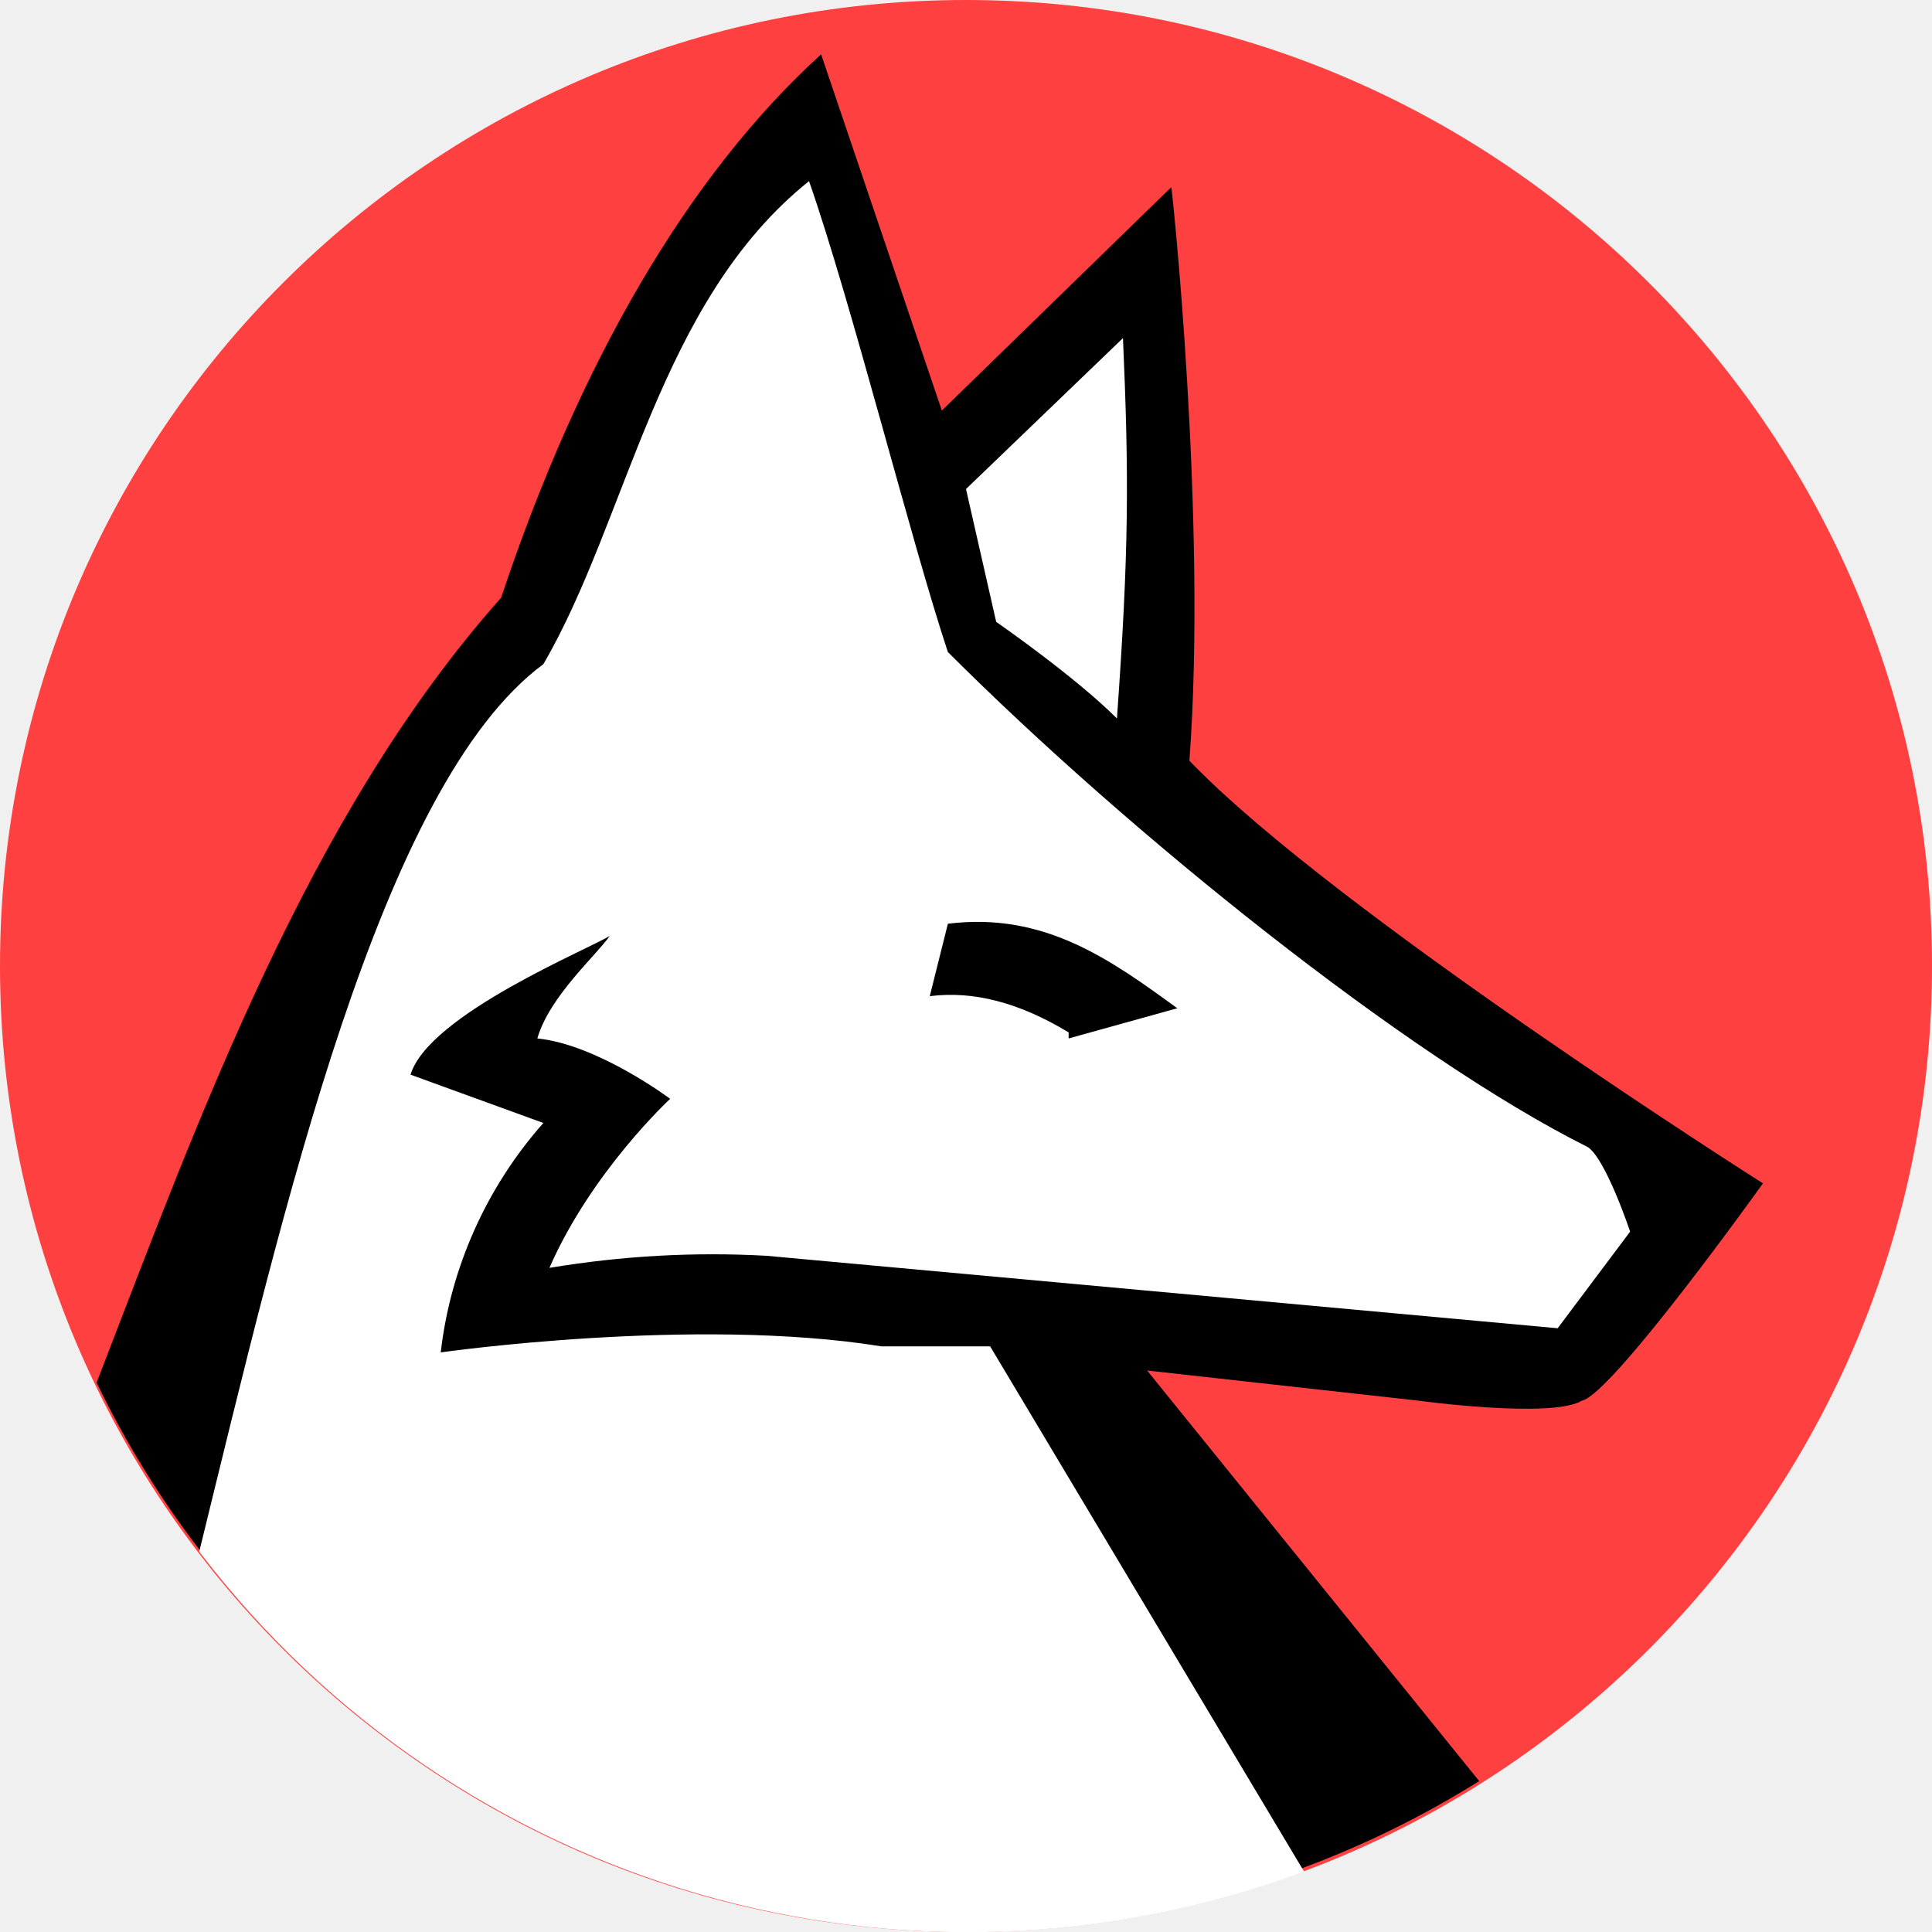
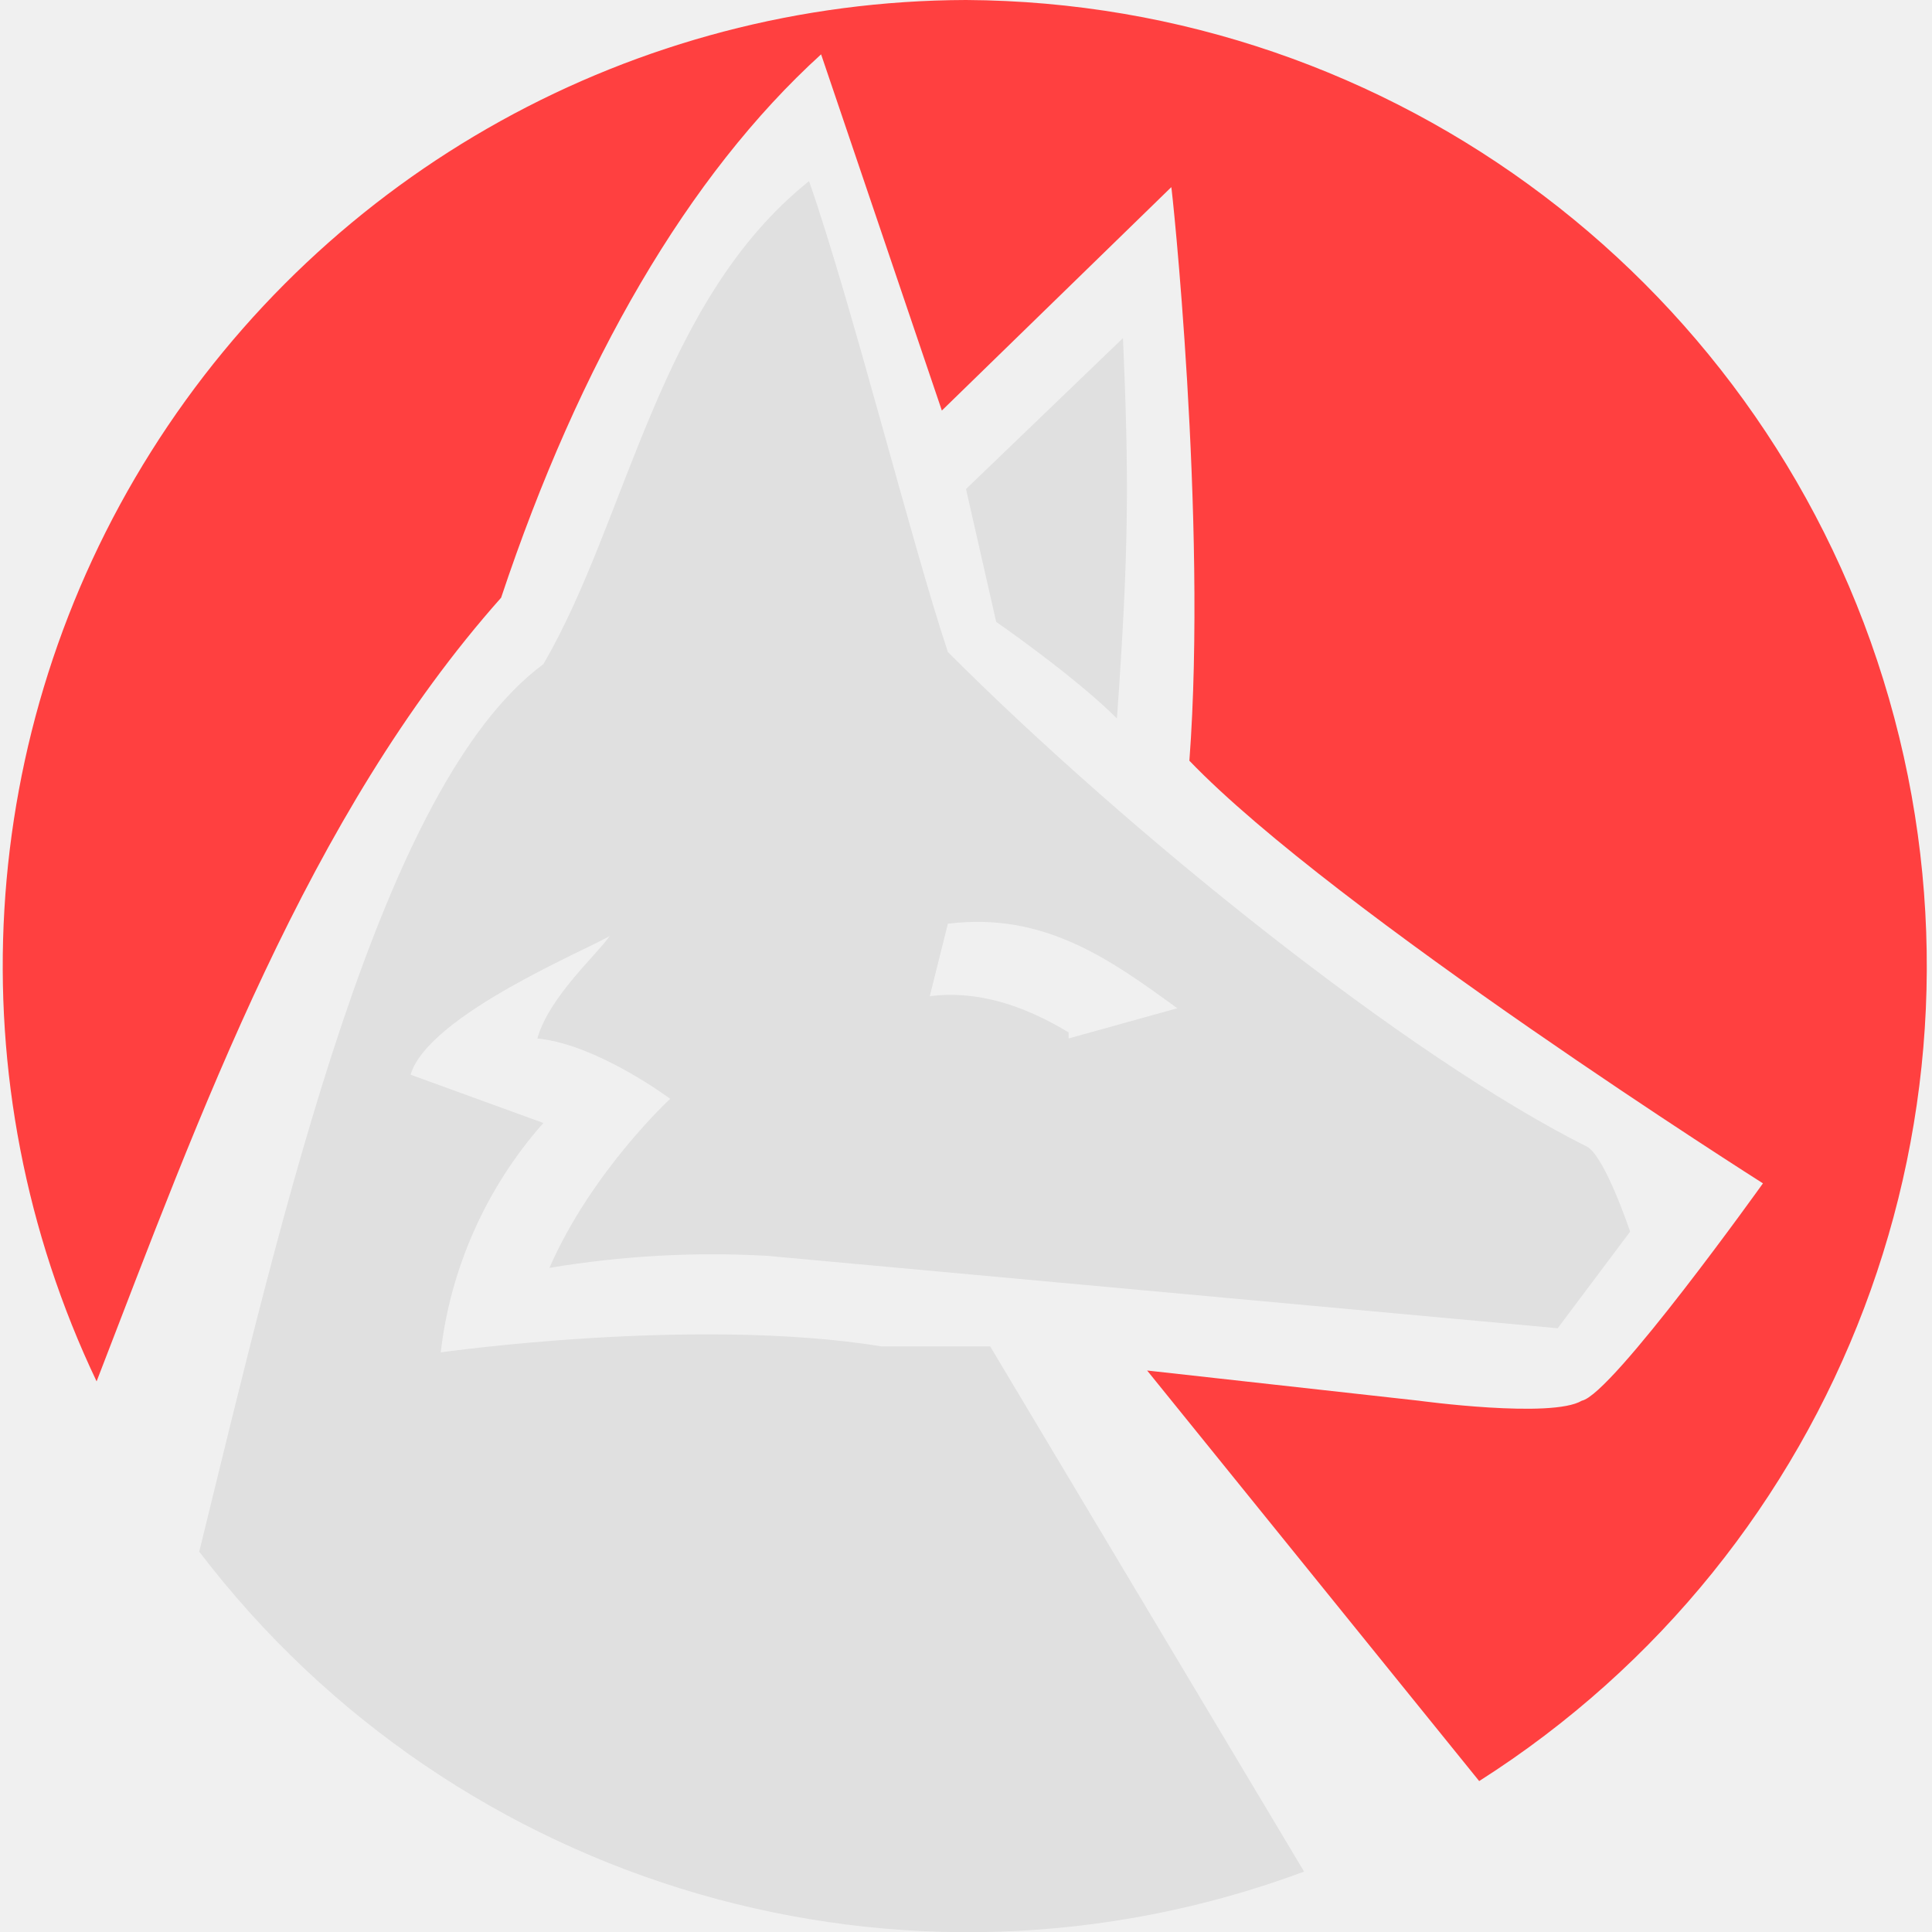
<svg xmlns="http://www.w3.org/2000/svg" viewBox="0 0 16 16">
-   <circle cx="8" cy="8" r="8" fill="#ff4040" />
-   <path d="m9.5 11.35 2.25.25s1.1.15 1.35 0c.25-.05 1.5-1.8 1.5-1.8s-3.55-2.25-4.75-3.5c.15-2-.15-4.8-.15-4.75L7.8 3.4 6.8.45c-1.1 1-2 2.55-2.65 4.5-1.6 1.8-2.5 4.3-3.35 6.5a8 8 0 0 0 11.45 3.3z" />
-   <path fill="#fff" d="M9.3 2.8 8 4.05l.25 1.1s.65.45 1 .8c.1-1.4.1-2 .05-3.15" />
-   <path fill="#fff" d="M13.15 9.5c-1.5-.75-3.8-2.6-5.3-4.1-.3-.9-.8-2.9-1.15-3.9-1.25 1-1.5 2.8-2.2 4-1.35 1-2.15 4.5-2.85 7.35a8 8 0 0 0 9.15 2.65l-2.6-4.35h-.9c-1.55-.25-3.65.05-3.65.05.08-.7.38-1.37.85-1.9l-1.1-.4c.15-.5 1.5-1.05 1.65-1.15-.1.15-.5.5-.6.85.5.05 1.1.5 1.1.5s-.65.6-1 1.4q.9-.15 1.8-.1l6.55.6.6-.8s-.2-.6-.35-.7m-4.3-.95q-.61-.37-1.15-.3l.15-.6c.8-.1 1.35.3 1.9.7l-.9.25z" />
+   <path fill="#e0e0e0" d="M9.3 2.8 8 4.05l.25 1.1s.65.45 1 .8c.1-1.4.1-2 .05-3.15" />
+   <path fill="#e0e0e0" d="M13.15 9.5c-1.5-.75-3.8-2.6-5.3-4.1-.3-.9-.8-2.9-1.15-3.9-1.25 1-1.5 2.8-2.2 4-1.35 1-2.15 4.5-2.85 7.35a8 8 0 0 0 9.15 2.65l-2.6-4.35h-.9c-1.55-.25-3.65.05-3.65.05.08-.7.38-1.37.85-1.9l-1.1-.4c.15-.5 1.5-1.05 1.65-1.15-.1.15-.5.5-.6.85.5.05 1.1.5 1.1.5s-.65.6-1 1.4q.9-.15 1.8-.1l6.55.6.6-.8s-.2-.6-.35-.7m-4.3-.95q-.61-.37-1.15-.3l.15-.6c.8-.1 1.35.3 1.9.7l-.9.25z" />
+   <path fill="#ff4040" d="M8 0A8 8 0 0 0 .8 11.44c.85-2.2 1.75-4.69 3.35-6.49C4.8 3 5.7 1.45 6.8.45l1 2.95 1.9-1.85c0-.05.3 2.75.15 4.75 1.2 1.25 4.75 3.5 4.75 3.5s-1.25 1.75-1.5 1.8c-.25.15-1.35 0-1.35 0l-2.25-.25 2.75 3.4A8 8 0 0 0 8 0" />
</svg>
